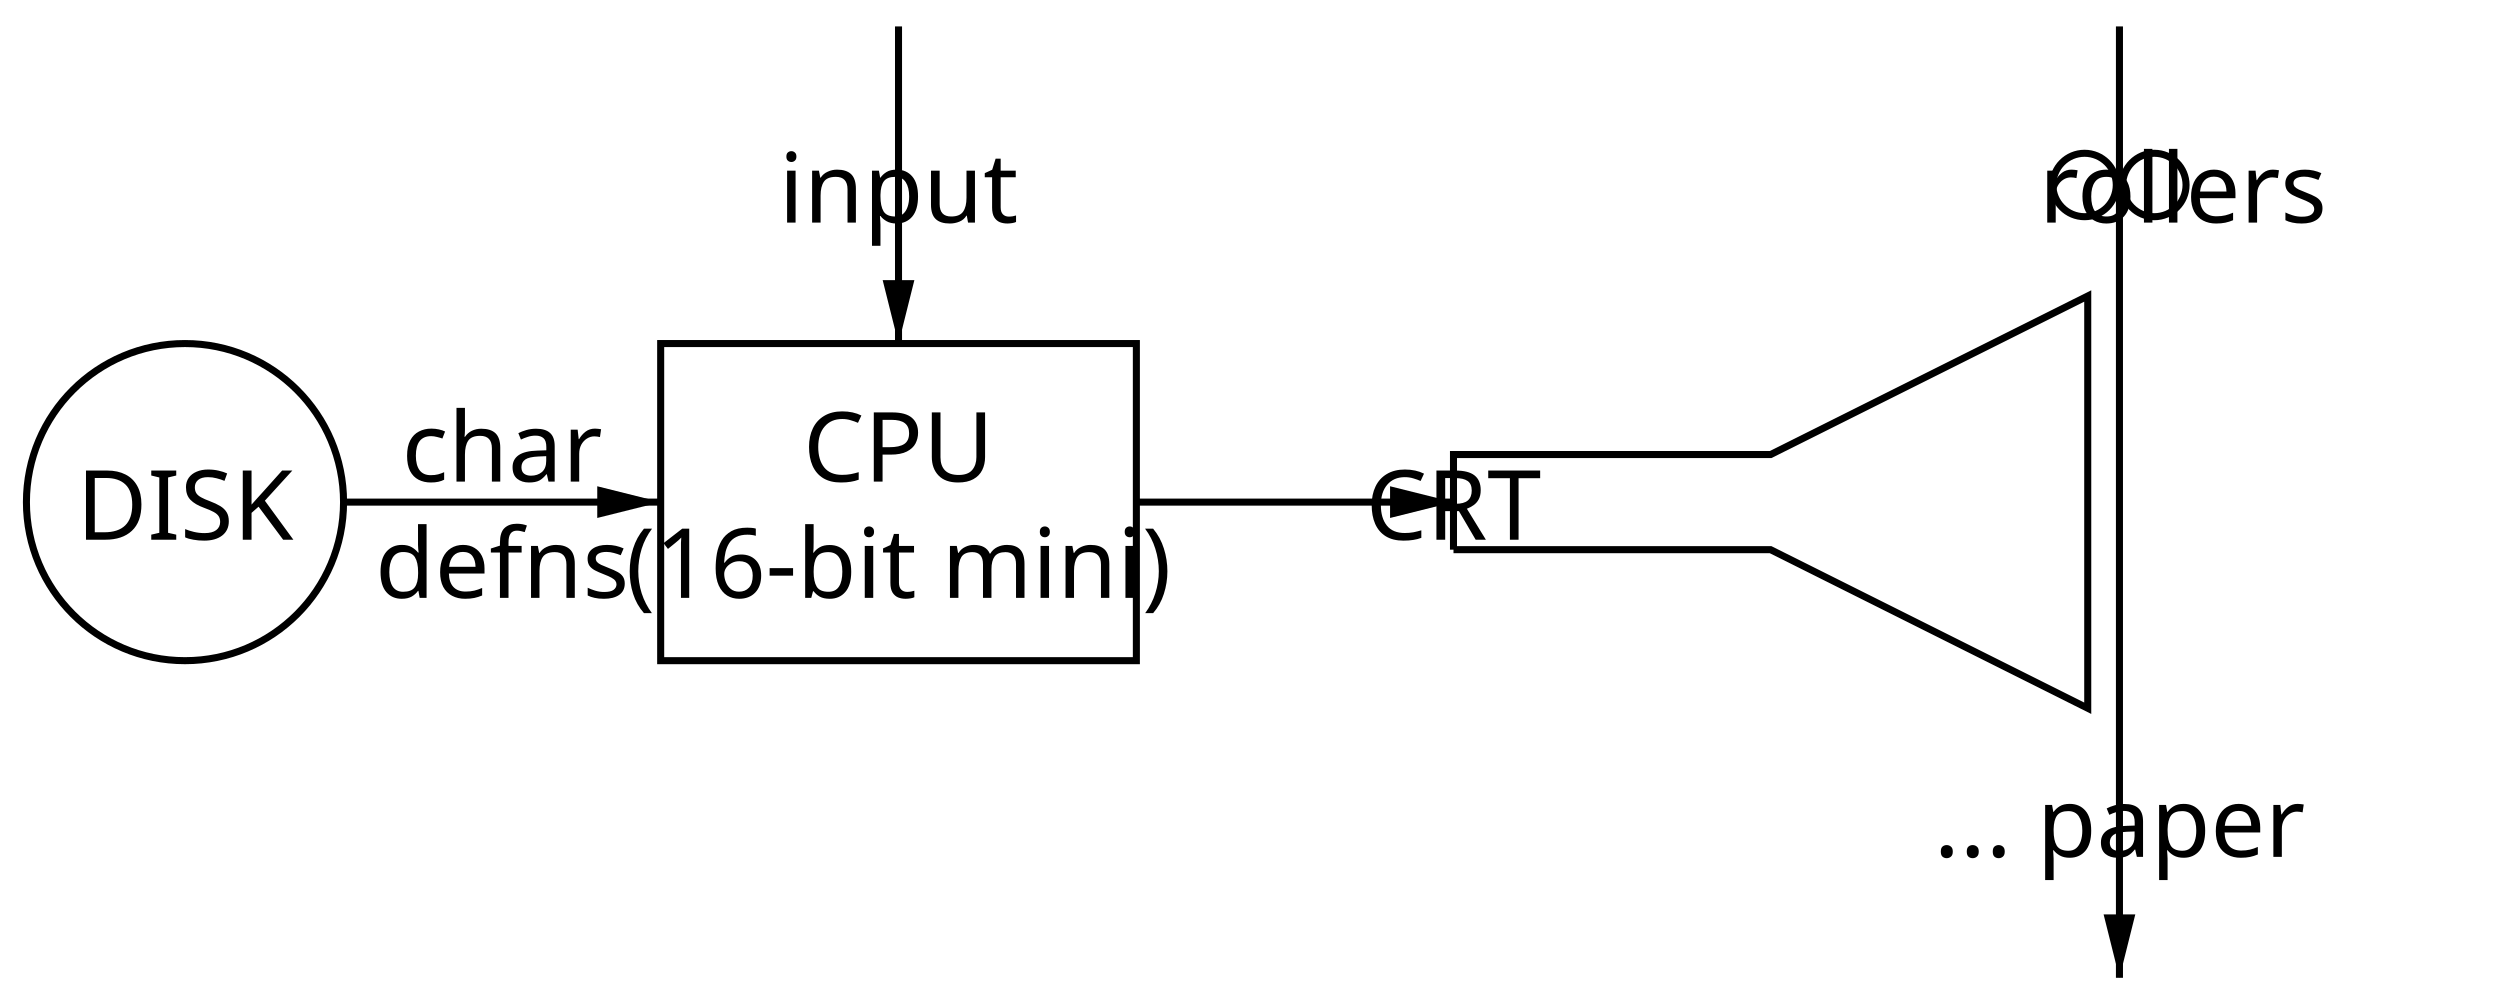
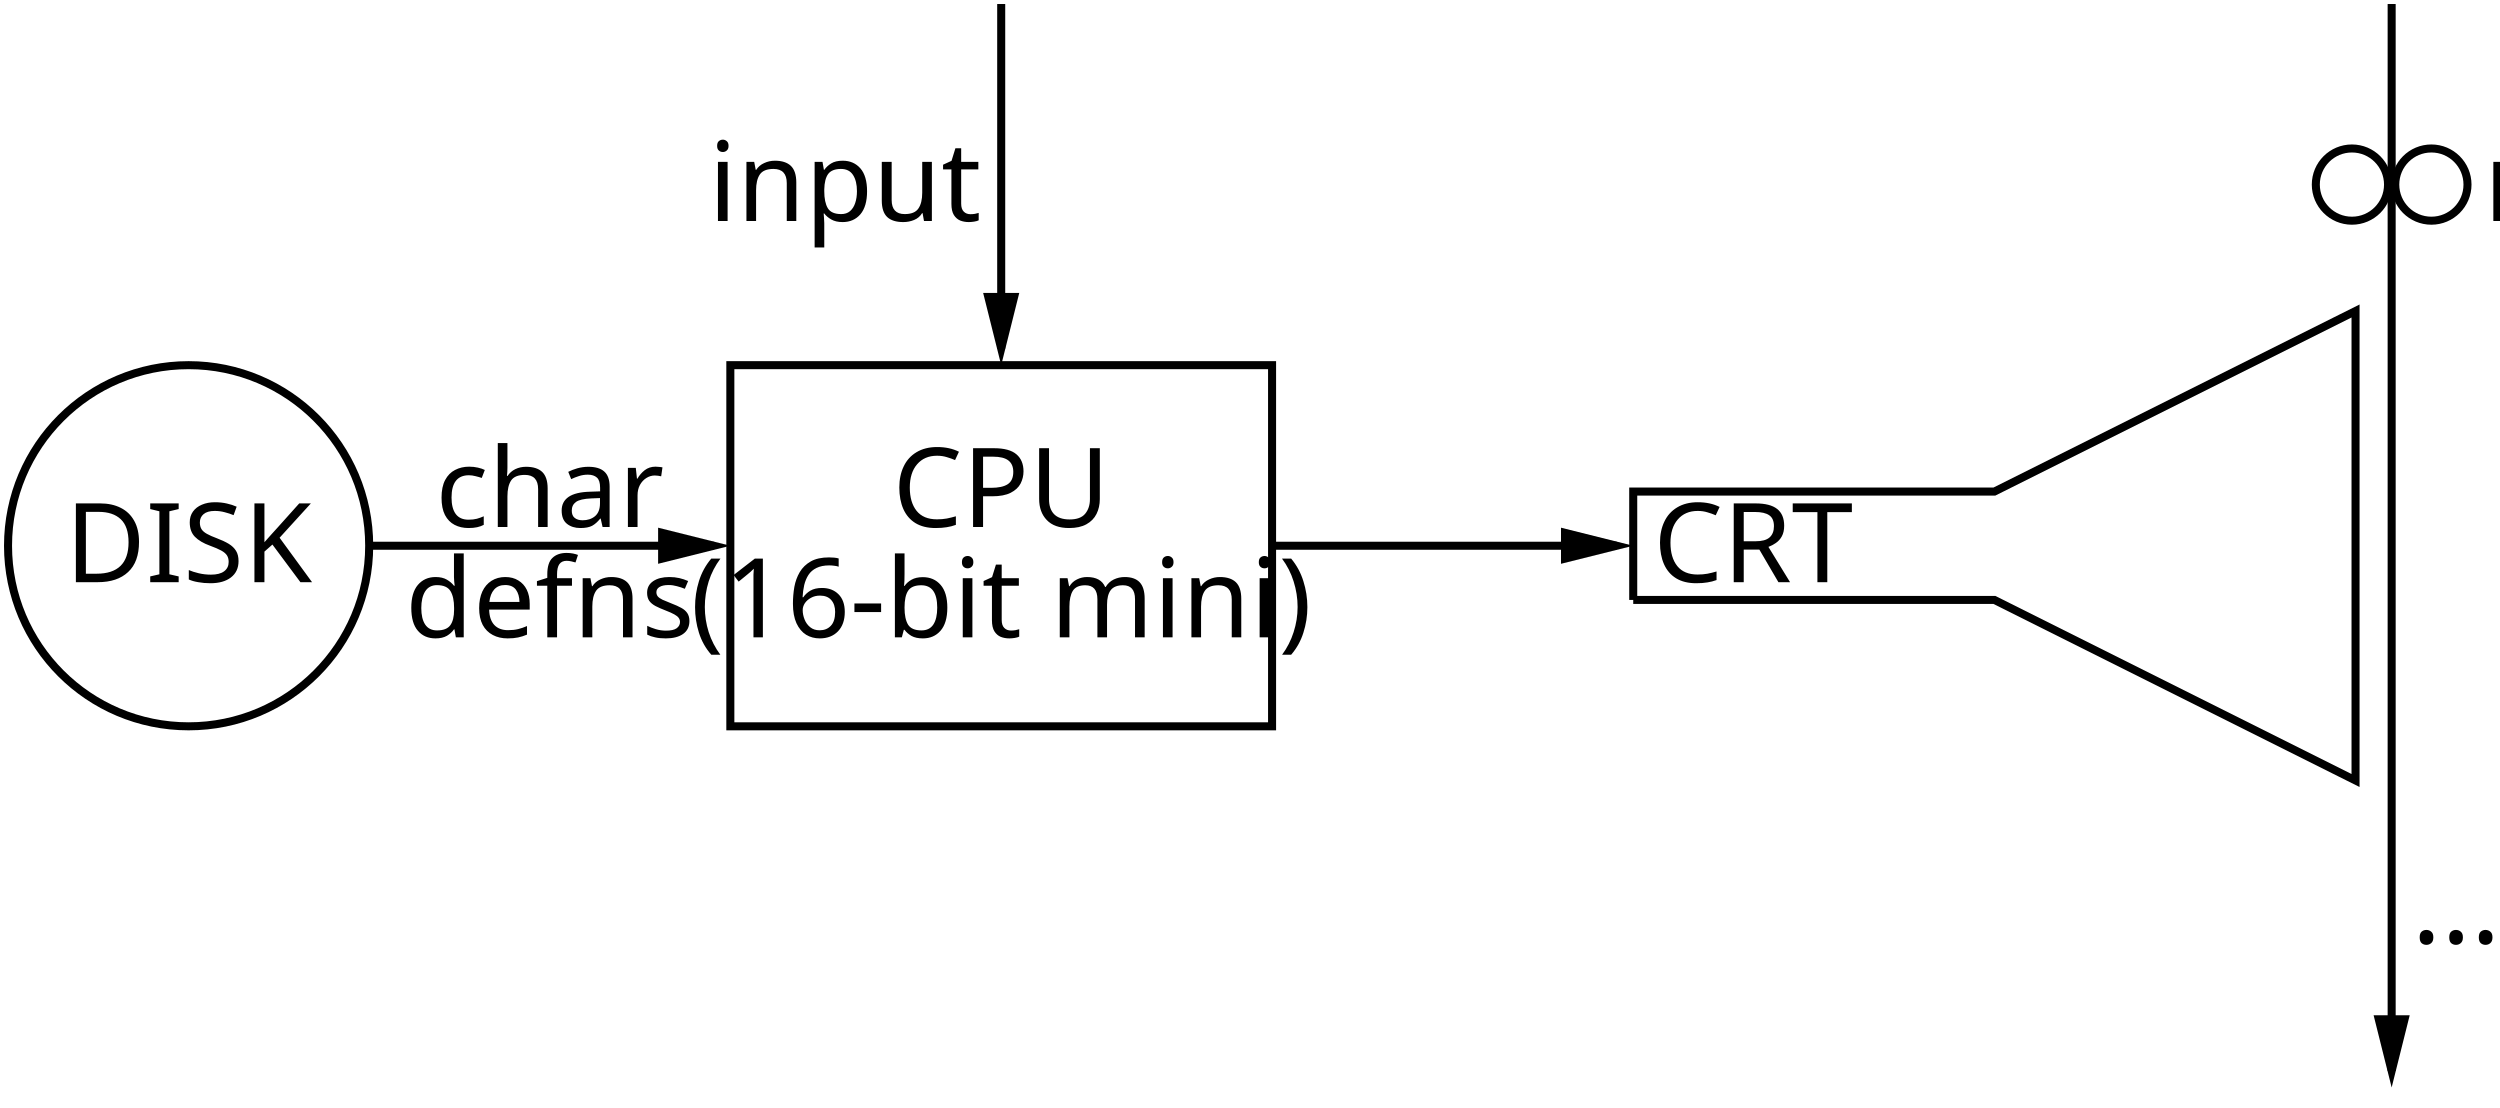
- <svg xmlns="http://www.w3.org/2000/svg" width="378.4" height="152" viewBox="0 0 378.4 152" font-family="sans-serif" font-size="14.667">
+ <svg xmlns="http://www.w3.org/2000/svg" width="332.267" height="147.2" viewBox="0 0 332.267 147.2" font-family="sans-serif" font-size="14.667" fill="none">
  <g id="s0">
-     <circle cx="28" cy="76" r="24" fill="none" stroke="black" stroke-width="1.067" />
-     <text x="28" y="76" text-anchor="middle" dominant-baseline="central">DISK</text>
+     <circle cx="25.067" cy="72.533" r="24" fill="none" stroke="black" stroke-width="1.067" />
+     <text font-size="11pt" stroke-width="0.2pt" fill="black" x="25.067" y="77.373" text-anchor="middle">DISK</text>
  </g>
  <g id="s1">
-     <polyline points="52,76 100,76" fill="none" stroke="black" stroke-width="1.067" />
-     <polygon points="100,76 90.4,78.4 90.4,73.6" fill="black" />
-     <text x="76" y="67.2" text-anchor="middle" dominant-baseline="central">char</text>
-     <text x="76" y="84.8" text-anchor="middle" dominant-baseline="central">defns</text>
+     <line x1="49.067" y1="72.533" x2="94.868" y2="72.533" stroke="black" stroke-width="1.067" />
+     <polygon stroke-width="0" points="87.467,70.133 97.067,72.533 87.467,74.933" fill="black" />
+     <text font-size="11pt" stroke-width="0.2pt" fill="black" x="73.067" y="70.04" text-anchor="middle">char</text>
+     <text font-size="11pt" stroke-width="0.2pt" fill="black" x="73.067" y="84.707" text-anchor="middle">defns</text>
  </g>
  <g id="s2">
-     <rect x="100" y="52" width="72" height="48" fill="none" stroke="black" stroke-width="1.067" />
-     <text x="136" y="67.2" text-anchor="middle" dominant-baseline="central">CPU</text>
-     <text x="136" y="84.8" text-anchor="middle" dominant-baseline="central">(16-bit mini)</text>
+     <rect x="97.067" y="48.533" width="72" height="48" fill="none" stroke="black" stroke-width="1.067" />
+     <text font-size="11pt" stroke-width="0.2pt" fill="black" x="133.067" y="70.04" text-anchor="middle">CPU</text>
+     <text font-size="11pt" stroke-width="0.2pt" fill="black" x="133.067" y="84.707" text-anchor="middle">(16-bit mini)</text>
  </g>
  <g id="s3">
-     <polyline points="136,52 136,4" fill="none" stroke="black" stroke-width="1.067" />
-     <polygon points="136,52 133.6,42.4 138.4,42.4" fill="black" />
-     <text x="136" y="28" text-anchor="middle" dominant-baseline="central">input</text>
+     <line x1="133.067" y1="46.334" x2="133.067" y2="0.533" stroke="black" stroke-width="1.067" />
+     <polygon stroke-width="0" points="135.467,38.933 133.067,48.533 130.667,38.933" fill="black" />
+     <text font-size="11pt" stroke-width="0.2pt" fill="black" x="130.4" y="29.373" text-anchor="end">input</text>
  </g>
  <g id="s4">
-     <polyline points="172,76 220,76" fill="none" stroke="black" stroke-width="1.067" />
-     <polygon points="220,76 210.4,78.4 210.4,73.6" fill="black" />
+     <line x1="169.067" y1="72.533" x2="214.868" y2="72.533" stroke="black" stroke-width="1.067" />
+     <polygon stroke-width="0" points="207.467,70.133 217.067,72.533 207.467,74.933" fill="black" />
  </g>
  <g id="s5">
-     <text x="220" y="76" text-anchor="middle" dominant-baseline="central">  CRT</text>
+     <text font-size="11pt" stroke-width="0.267" fill="black" x="219.733" y="77.373" text-anchor="start">  CRT</text>
  </g>
  <g id="s6">
-     <polyline points="220,83.2 220,68.8 268,68.8 316,44.8 316,107.2 268,83.2 220,83.2" fill="none" stroke="black" stroke-width="1.067" />
+     <polyline points="217.067,79.733 217.067,65.333 265.067,65.333 313.067,41.333 313.067,103.733 265.067,79.733 217.067,79.733" fill="none" stroke="black" stroke-width="1.067" />
  </g>
  <g id="s7">
-     <polyline points="320.8,4 320.8,148" fill="none" stroke="black" stroke-width="1.067" />
-     <polygon points="320.8,148 318.4,138.4 323.2,138.4" fill="black" />
+     <line x1="317.867" y1="0.533" x2="317.867" y2="142.334" stroke="black" stroke-width="1.067" />
+     <polygon stroke-width="0" points="320.267,134.933 317.867,144.533 315.467,134.933" fill="black" />
  </g>
  <g id="s8">
-     <text x="320.8" y="124" text-anchor="middle" dominant-baseline="central"> ... paper</text>
+     <text font-size="11pt" stroke-width="0.267" fill="black" x="320.533" y="125.373" text-anchor="start"> ... paper</text>
  </g>
  <g id="s9">
-     <circle cx="315.52" cy="28" r="4.8" fill="none" stroke="black" stroke-width="1.067" />
+     <circle cx="312.587" cy="24.533" r="4.8" fill="none" stroke="black" stroke-width="1.067" />
  </g>
  <g id="s10">
-     <circle cx="326.08" cy="28" r="4.8" fill="none" stroke="black" stroke-width="1.067" />
+     <circle cx="323.147" cy="24.533" r="4.8" fill="none" stroke="black" stroke-width="1.067" />
  </g>
  <g id="s11">
-     <text x="330.4" y="28" text-anchor="middle" dominant-baseline="central">   rollers</text>
+     <text font-size="11pt" stroke-width="0.267" fill="black" x="330.133" y="29.373" text-anchor="start">   rollers</text>
  </g>
</svg>
